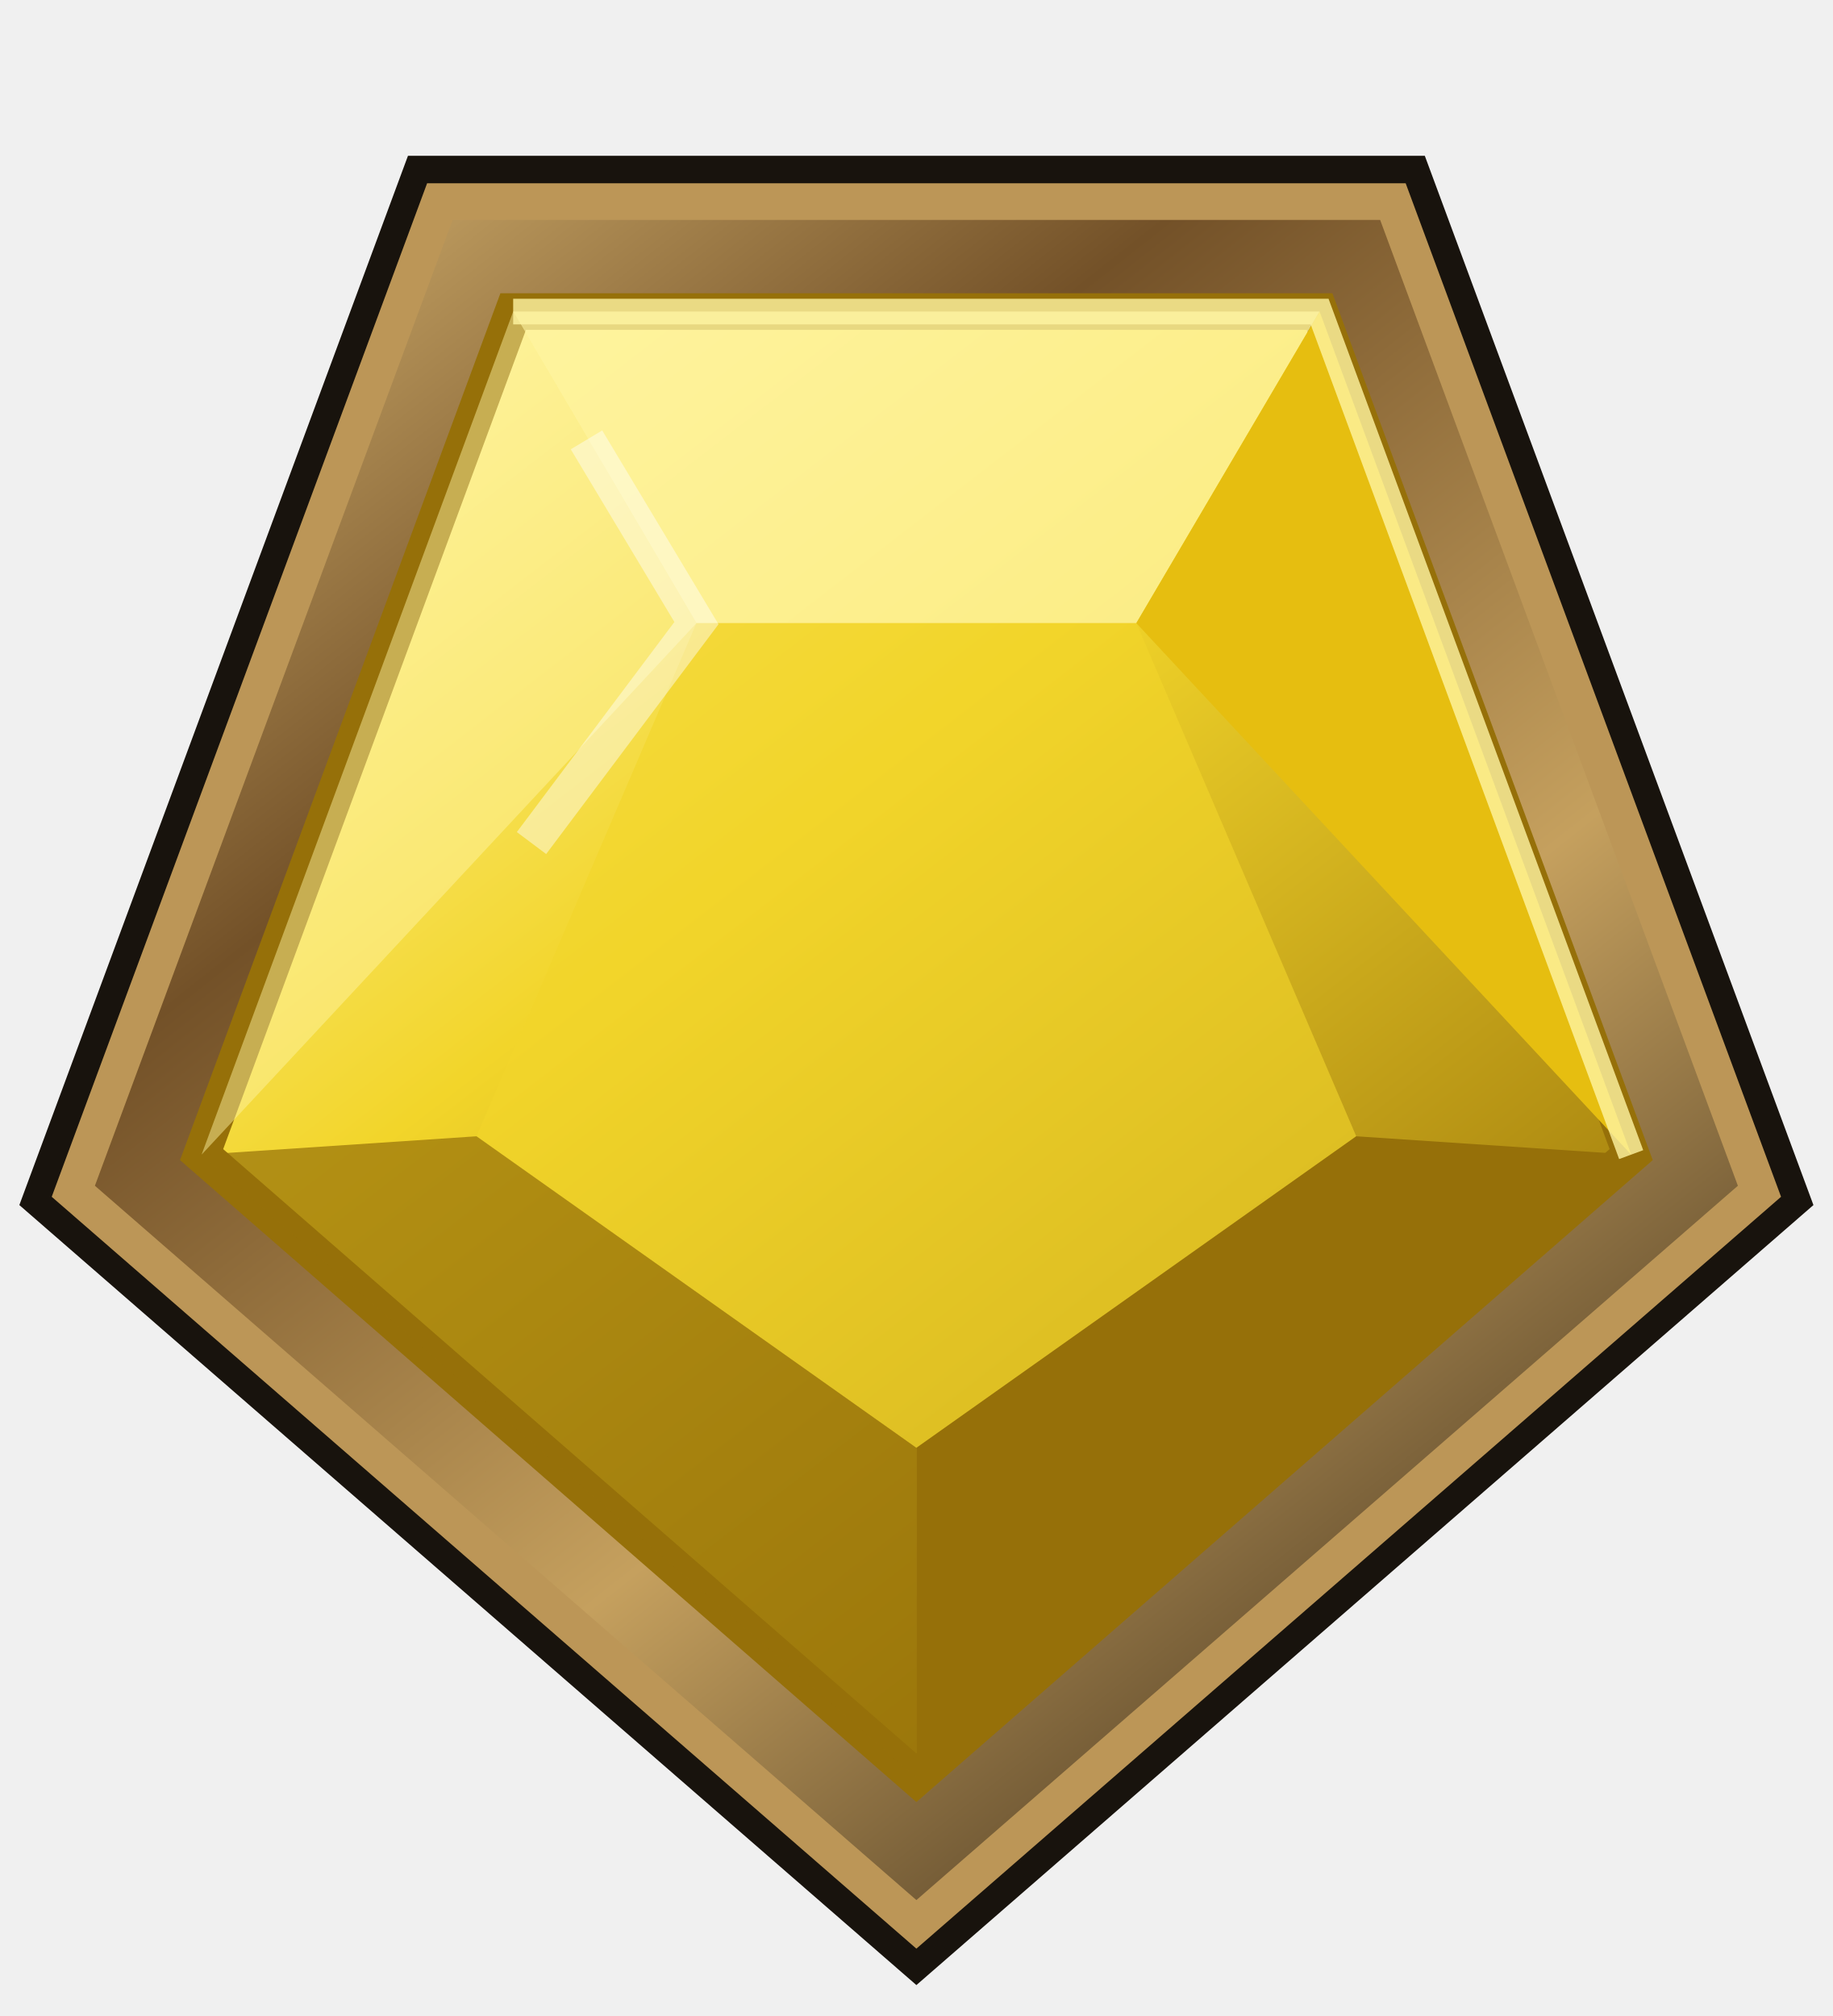
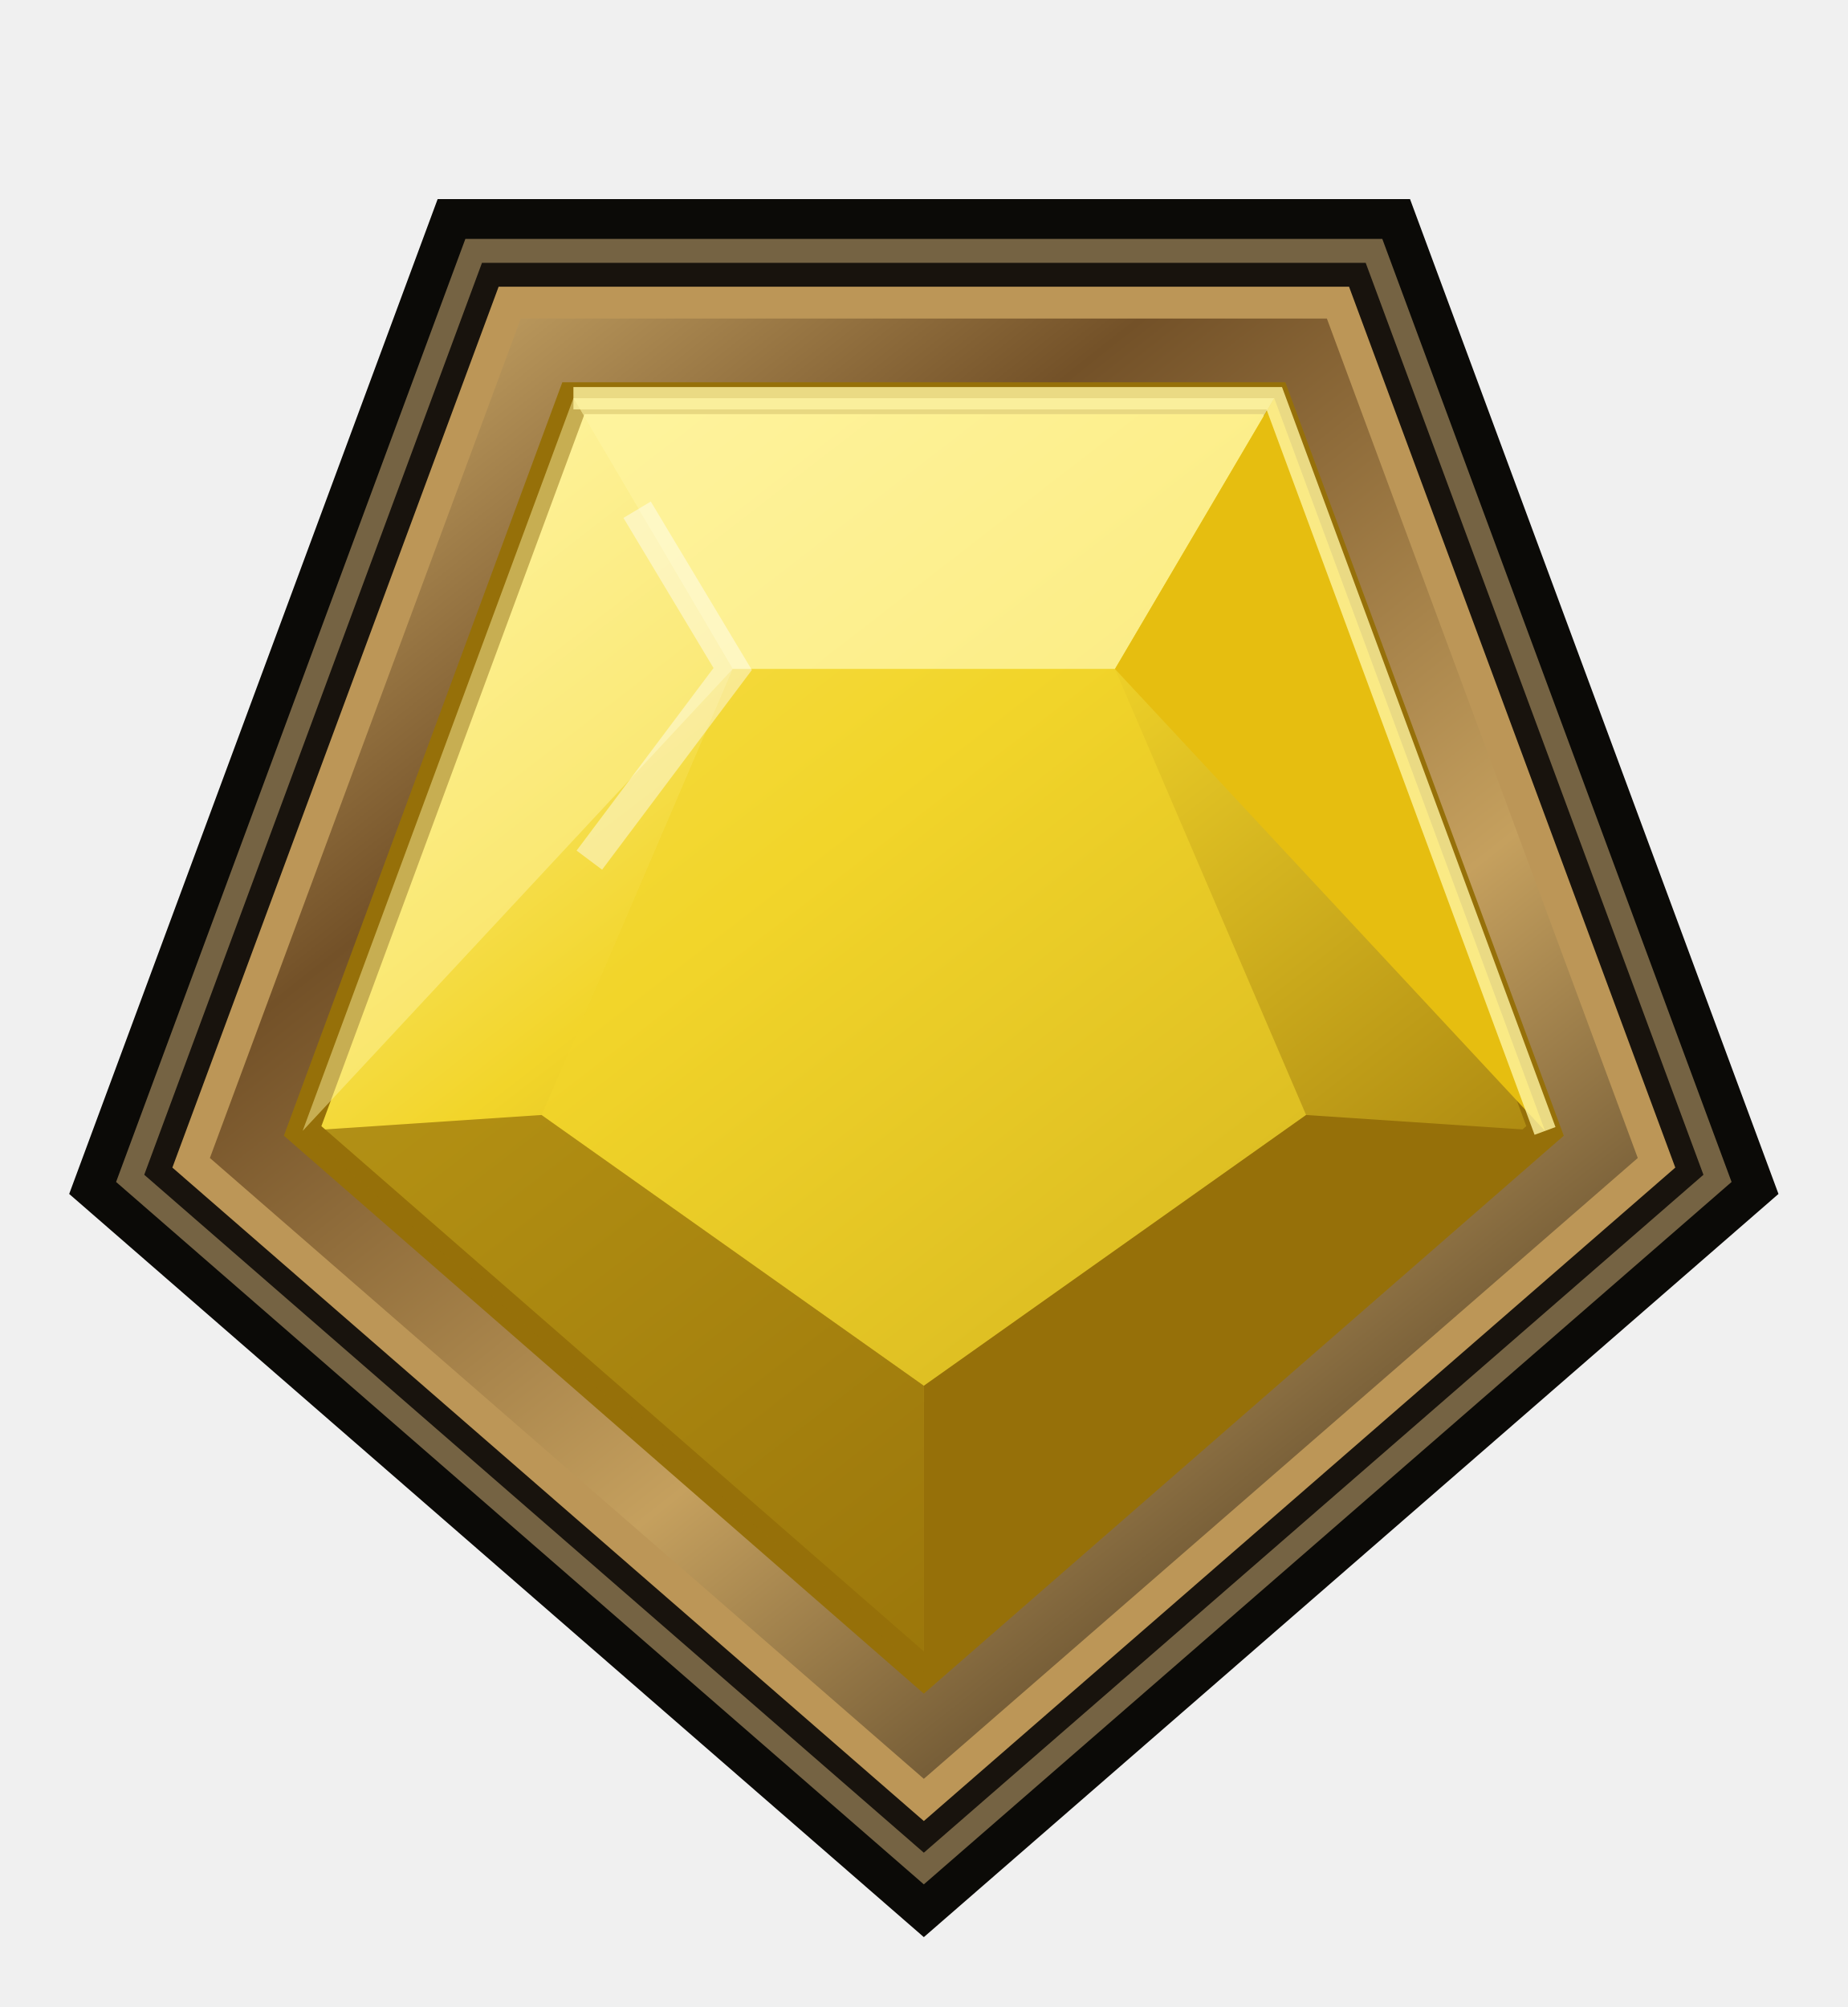
- <svg xmlns="http://www.w3.org/2000/svg" viewBox="0 0 100 110" fill="none">
+ <svg xmlns="http://www.w3.org/2000/svg" viewBox="-8 -8 116 126" fill="none">
  <defs>
    <linearGradient id="metal" x1="10" y1="5" x2="85" y2="100" gradientUnits="userSpaceOnUse">
      <stop stop-color="#e1bf79" />
      <stop offset=".32" stop-color="#735128" />
      <stop offset=".65" stop-color="#c5a05e" />
      <stop offset="1" stop-color="#382919" />
    </linearGradient>
    <linearGradient id="gem" x1="20" y1="15" x2="78" y2="90" gradientUnits="userSpaceOnUse">
      <stop stop-color="#fff5a3" />
      <stop offset=".4" stop-color="#f2d52a" />
      <stop offset="1" stop-color="#967009" />
    </linearGradient>
  </defs>
+   <path d="M24 11H76L96 65L50 105L4 65Z" fill="#0c0b08" stroke="#0b0a07" stroke-width="13" />
+   <path d="M24 11H76L96 65L50 105L4 65Z" fill="none" stroke="#756343" stroke-width="8" />
  <path d="M24 11H76L96 65L50 105L4 65Z" fill="#0d0c0a" stroke="#18130d" stroke-width="5" />
  <path d="M24 11H76L96 65L50 105L4 65Z" fill="url(#metal)" stroke="#bc9657" stroke-width="2" />
  <path d="M28 17H72L89 63L50 97L11 63Z" fill="url(#gem)" stroke="#967009" stroke-width="2" />
  <path d="M28 17L38 34H62L72 17Z" fill="#fff5a3" opacity=".78" />
  <path d="M11 63L38 34L28 17Z" fill="#fff5a3" opacity=".47" />
  <path d="M72 17L62 34L89 63Z" fill="#e6be10" />
  <path d="M38 34L26 62L50 79L74 62L62 34Z" fill="#f2d52a" fill-opacity=".62" />
  <path d="M11 63L26 62L50 79V97Z" fill="#967009" opacity=".7" />
  <path d="M89 63L74 62L50 79V97Z" fill="#967009" />
  <path d="M28 17H72L89 63" stroke="#fff5a3" stroke-width="1.4" opacity=".8" />
  <path d="M32 24L38 34L29 46" stroke="#fff" stroke-width="2" opacity=".44" />
</svg>
